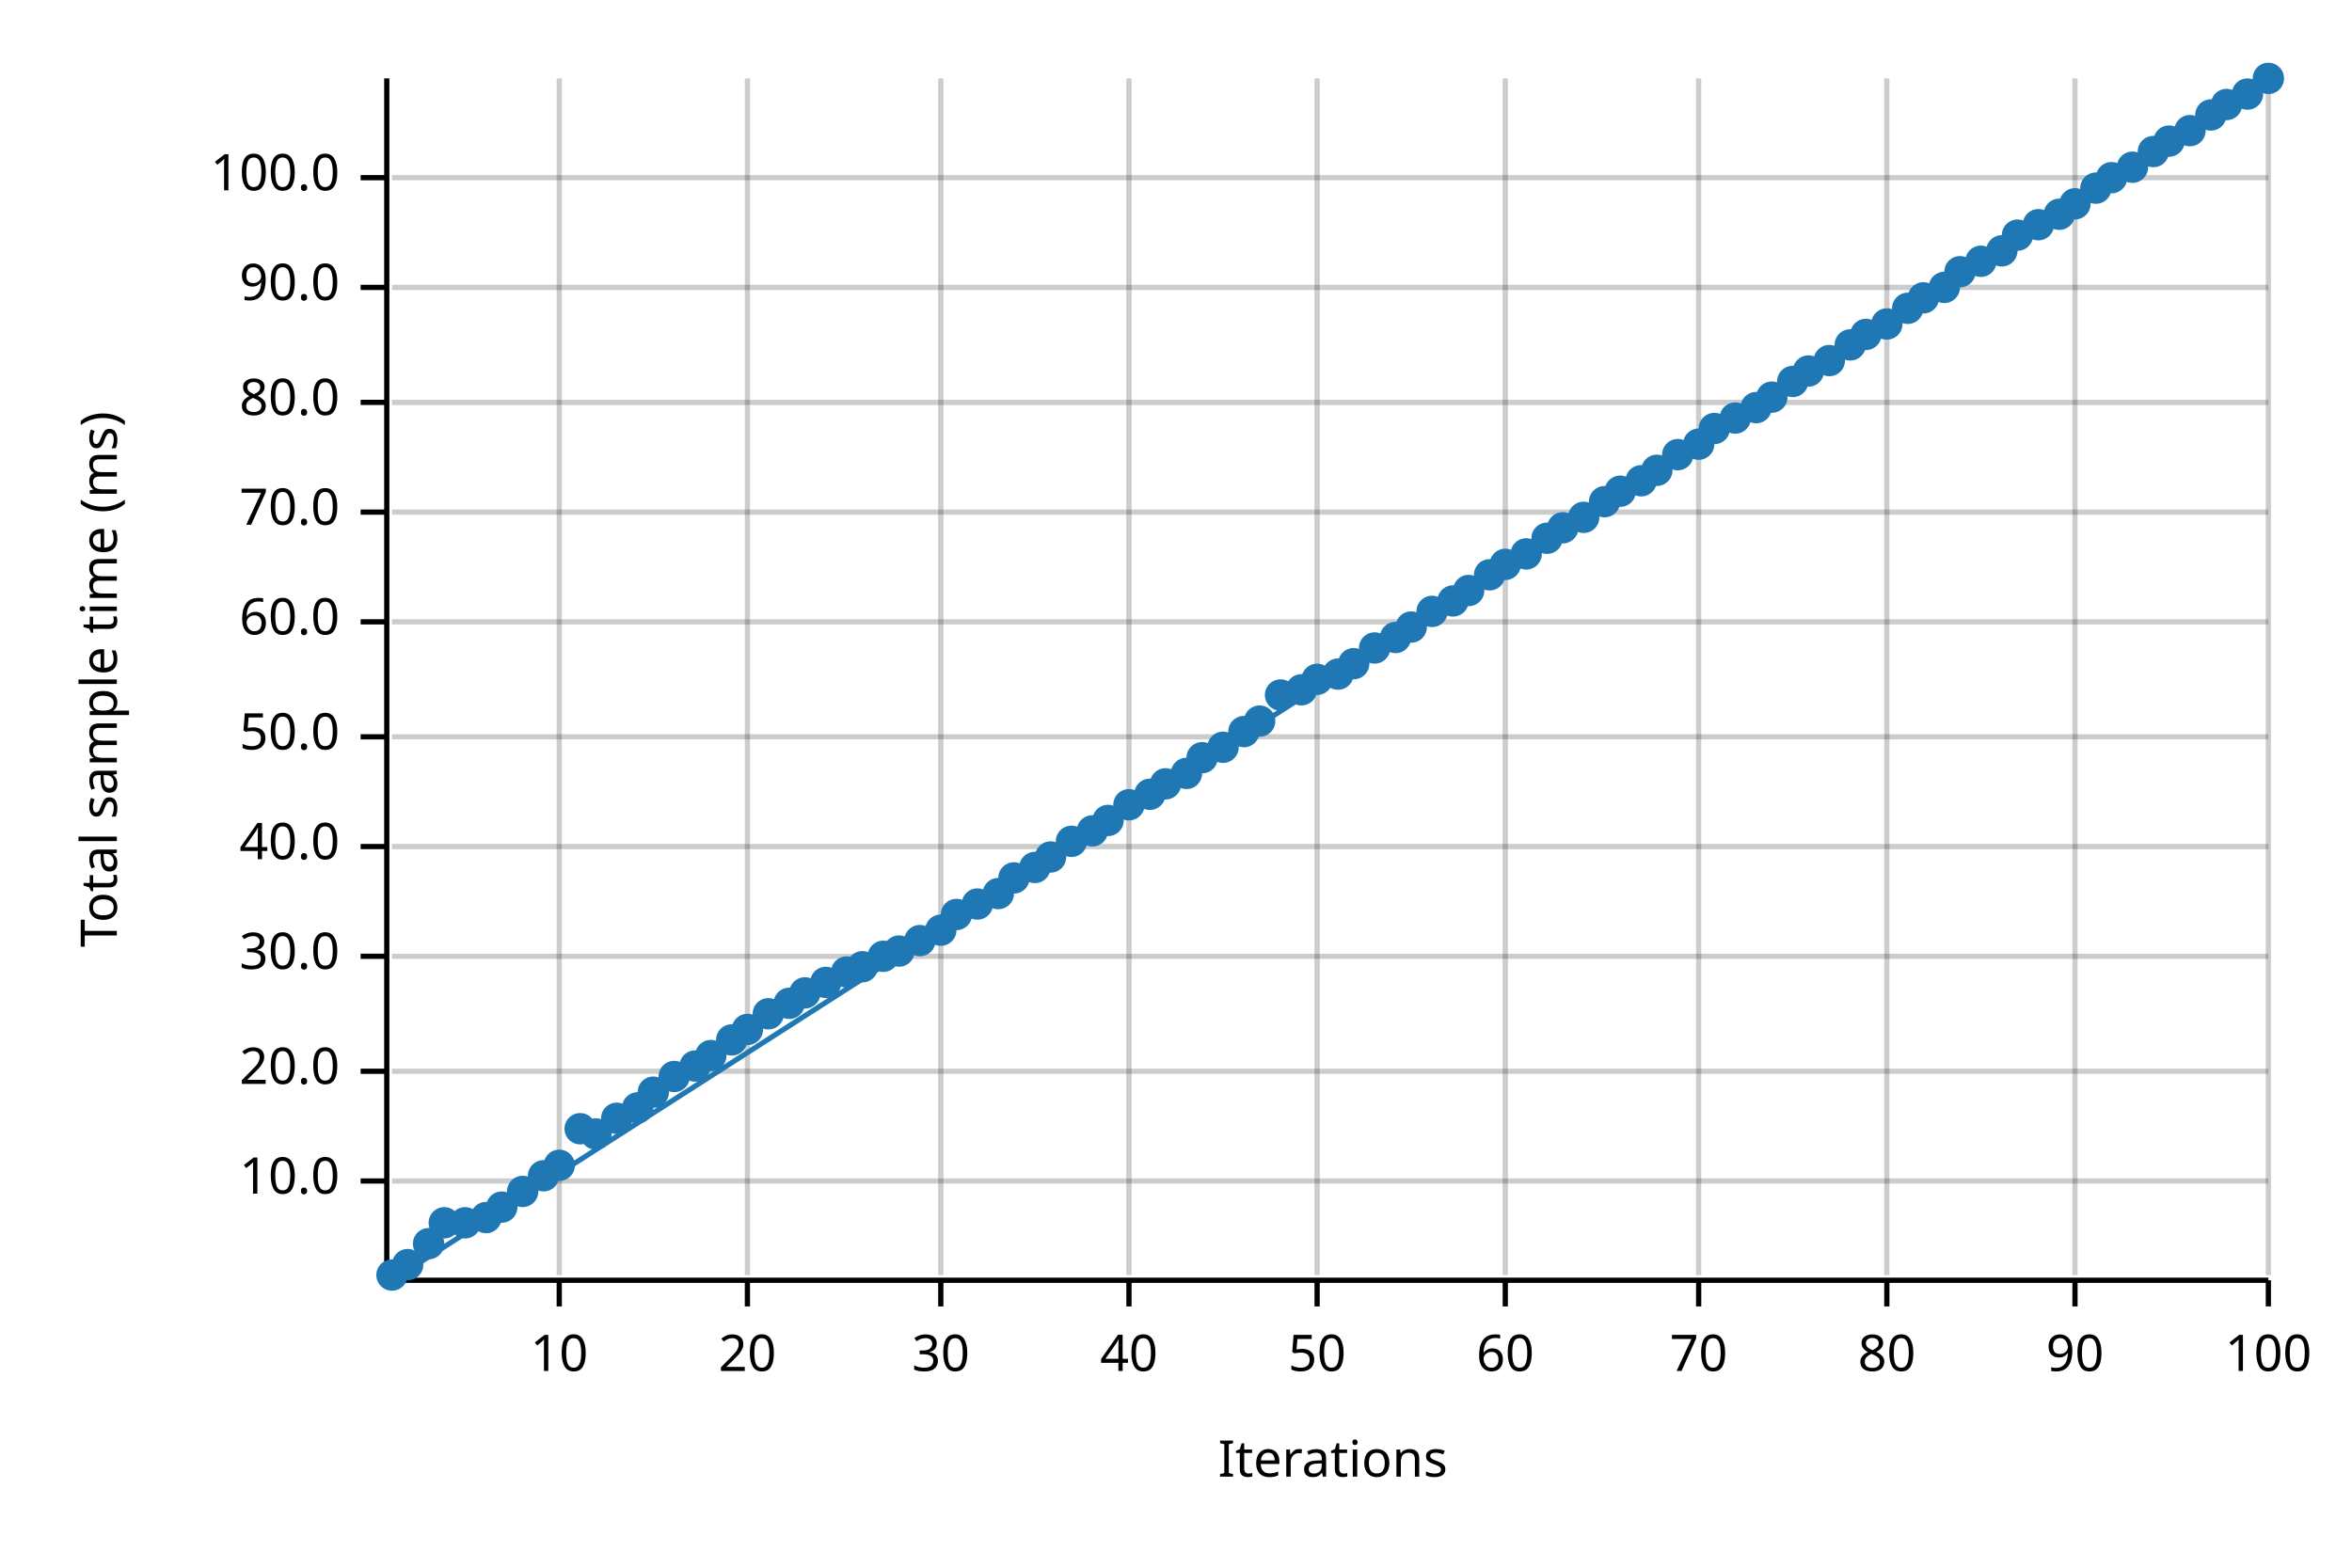
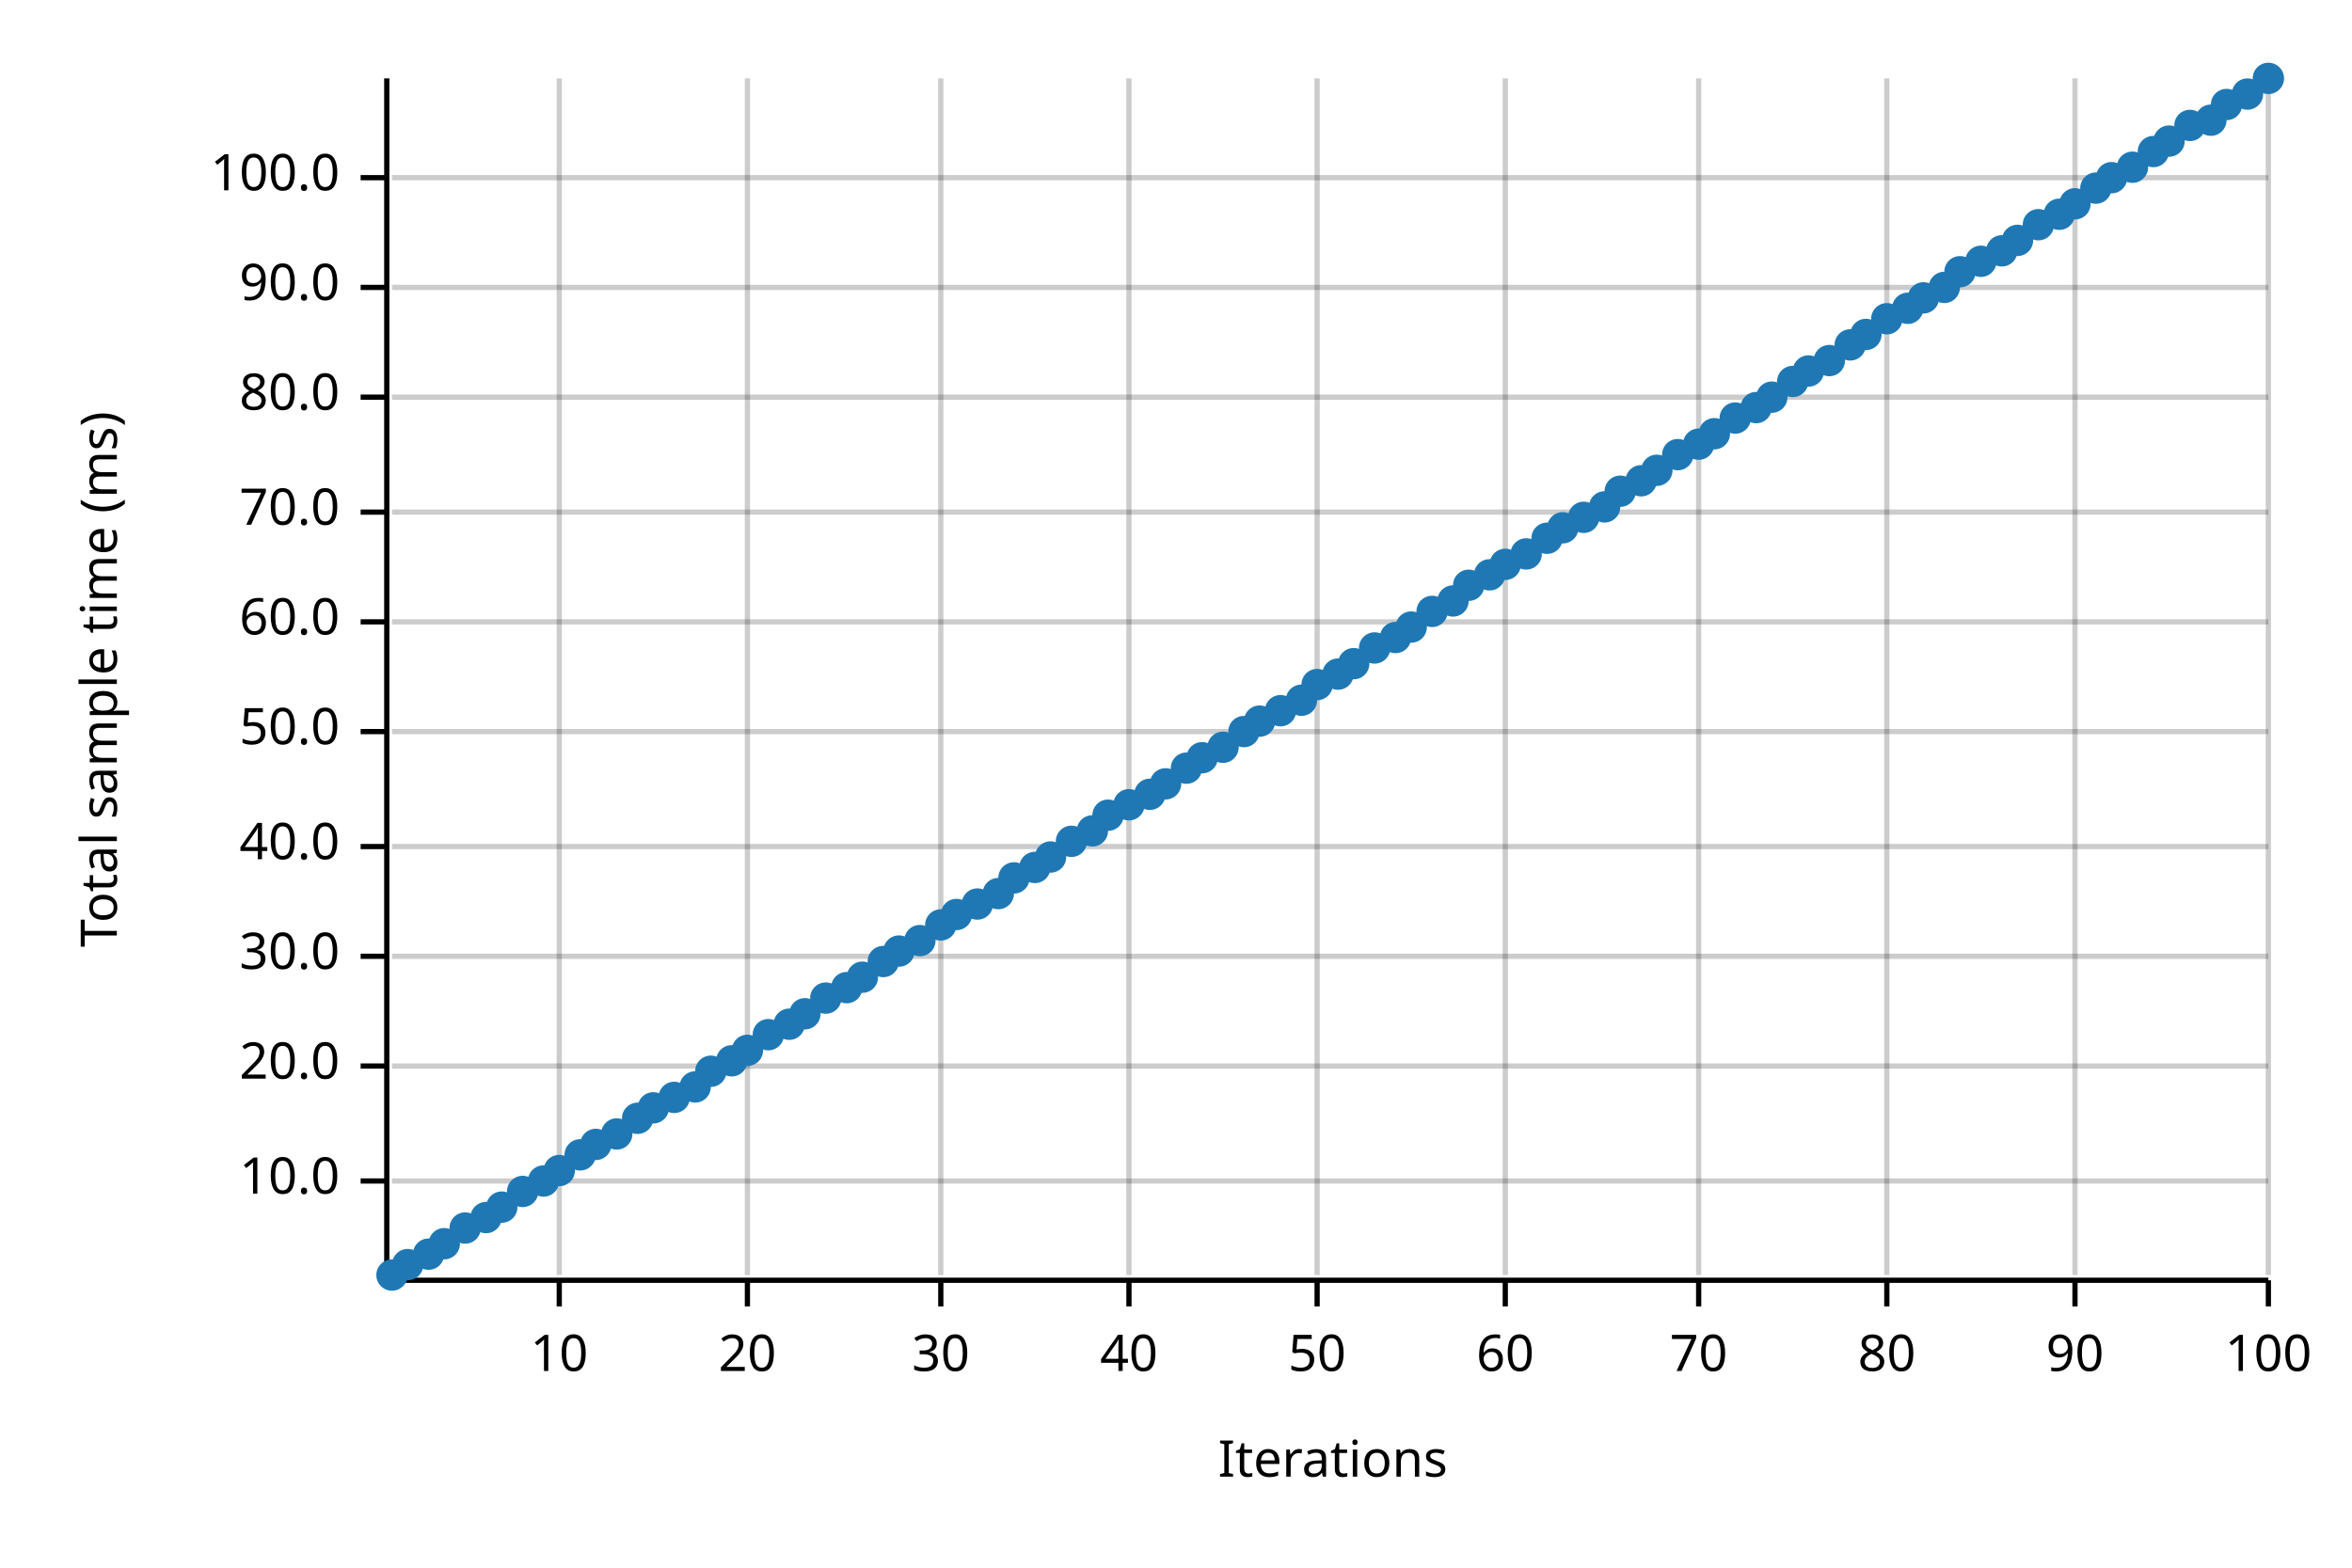
<svg xmlns="http://www.w3.org/2000/svg" width="450" height="300" viewBox="0 0 450 300">
  <text x="15" y="130" dy="0.76em" text-anchor="middle" font-family="sans-serif" font-size="9.677" opacity="1" fill="#000000" transform="rotate(270, 15, 130)">
Total sample time (ms)
</text>
  <text x="255" y="285" dy="-0.5ex" text-anchor="middle" font-family="sans-serif" font-size="9.677" opacity="1" fill="#000000">
Iterations
</text>
  <line opacity="0.2" stroke="#000000" stroke-width="1" x1="107" y1="244" x2="107" y2="15" />
  <line opacity="0.2" stroke="#000000" stroke-width="1" x1="143" y1="244" x2="143" y2="15" />
  <line opacity="0.2" stroke="#000000" stroke-width="1" x1="180" y1="244" x2="180" y2="15" />
  <line opacity="0.2" stroke="#000000" stroke-width="1" x1="216" y1="244" x2="216" y2="15" />
  <line opacity="0.2" stroke="#000000" stroke-width="1" x1="252" y1="244" x2="252" y2="15" />
  <line opacity="0.2" stroke="#000000" stroke-width="1" x1="288" y1="244" x2="288" y2="15" />
  <line opacity="0.2" stroke="#000000" stroke-width="1" x1="325" y1="244" x2="325" y2="15" />
  <line opacity="0.2" stroke="#000000" stroke-width="1" x1="361" y1="244" x2="361" y2="15" />
  <line opacity="0.2" stroke="#000000" stroke-width="1" x1="397" y1="244" x2="397" y2="15" />
  <line opacity="0.2" stroke="#000000" stroke-width="1" x1="434" y1="244" x2="434" y2="15" />
  <line opacity="0.2" stroke="#000000" stroke-width="1" x1="75" y1="226" x2="434" y2="226" />
-   <line opacity="0.2" stroke="#000000" stroke-width="1" x1="75" y1="205" x2="434" y2="205" />
+   <line opacity="0.2" stroke="#000000" stroke-width="1" x1="75" y1="204" x2="434" y2="204" />
  <line opacity="0.2" stroke="#000000" stroke-width="1" x1="75" y1="183" x2="434" y2="183" />
  <line opacity="0.2" stroke="#000000" stroke-width="1" x1="75" y1="162" x2="434" y2="162" />
-   <line opacity="0.2" stroke="#000000" stroke-width="1" x1="75" y1="141" x2="434" y2="141" />
+   <line opacity="0.2" stroke="#000000" stroke-width="1" x1="75" y1="140" x2="434" y2="140" />
  <line opacity="0.2" stroke="#000000" stroke-width="1" x1="75" y1="119" x2="434" y2="119" />
  <line opacity="0.2" stroke="#000000" stroke-width="1" x1="75" y1="98" x2="434" y2="98" />
-   <line opacity="0.2" stroke="#000000" stroke-width="1" x1="75" y1="77" x2="434" y2="77" />
+   <line opacity="0.2" stroke="#000000" stroke-width="1" x1="75" y1="76" x2="434" y2="76" />
  <line opacity="0.2" stroke="#000000" stroke-width="1" x1="75" y1="55" x2="434" y2="55" />
  <line opacity="0.2" stroke="#000000" stroke-width="1" x1="75" y1="34" x2="434" y2="34" />
  <polyline fill="none" opacity="1" stroke="#000000" stroke-width="1" points="74,15 74,244 " />
  <text x="65" y="226" dy="0.5ex" text-anchor="end" font-family="sans-serif" font-size="9.677" opacity="1" fill="#000000">
10.0
</text>
  <polyline fill="none" opacity="1" stroke="#000000" stroke-width="1" points="69,226 74,226 " />
-   <text x="65" y="205" dy="0.5ex" text-anchor="end" font-family="sans-serif" font-size="9.677" opacity="1" fill="#000000">
+   <text x="65" y="204" dy="0.5ex" text-anchor="end" font-family="sans-serif" font-size="9.677" opacity="1" fill="#000000">
20.0
</text>
-   <polyline fill="none" opacity="1" stroke="#000000" stroke-width="1" points="69,205 74,205 " />
+   <polyline fill="none" opacity="1" stroke="#000000" stroke-width="1" points="69,204 74,204 " />
  <text x="65" y="183" dy="0.5ex" text-anchor="end" font-family="sans-serif" font-size="9.677" opacity="1" fill="#000000">
30.0
</text>
  <polyline fill="none" opacity="1" stroke="#000000" stroke-width="1" points="69,183 74,183 " />
  <text x="65" y="162" dy="0.5ex" text-anchor="end" font-family="sans-serif" font-size="9.677" opacity="1" fill="#000000">
40.0
</text>
  <polyline fill="none" opacity="1" stroke="#000000" stroke-width="1" points="69,162 74,162 " />
-   <text x="65" y="141" dy="0.5ex" text-anchor="end" font-family="sans-serif" font-size="9.677" opacity="1" fill="#000000">
+   <text x="65" y="140" dy="0.5ex" text-anchor="end" font-family="sans-serif" font-size="9.677" opacity="1" fill="#000000">
50.0
</text>
-   <polyline fill="none" opacity="1" stroke="#000000" stroke-width="1" points="69,141 74,141 " />
+   <polyline fill="none" opacity="1" stroke="#000000" stroke-width="1" points="69,140 74,140 " />
  <text x="65" y="119" dy="0.5ex" text-anchor="end" font-family="sans-serif" font-size="9.677" opacity="1" fill="#000000">
60.0
</text>
  <polyline fill="none" opacity="1" stroke="#000000" stroke-width="1" points="69,119 74,119 " />
  <text x="65" y="98" dy="0.5ex" text-anchor="end" font-family="sans-serif" font-size="9.677" opacity="1" fill="#000000">
70.0
</text>
  <polyline fill="none" opacity="1" stroke="#000000" stroke-width="1" points="69,98 74,98 " />
-   <text x="65" y="77" dy="0.5ex" text-anchor="end" font-family="sans-serif" font-size="9.677" opacity="1" fill="#000000">
+   <text x="65" y="76" dy="0.5ex" text-anchor="end" font-family="sans-serif" font-size="9.677" opacity="1" fill="#000000">
80.0
</text>
-   <polyline fill="none" opacity="1" stroke="#000000" stroke-width="1" points="69,77 74,77 " />
+   <polyline fill="none" opacity="1" stroke="#000000" stroke-width="1" points="69,76 74,76 " />
  <text x="65" y="55" dy="0.5ex" text-anchor="end" font-family="sans-serif" font-size="9.677" opacity="1" fill="#000000">
90.0
</text>
  <polyline fill="none" opacity="1" stroke="#000000" stroke-width="1" points="69,55 74,55 " />
  <text x="65" y="34" dy="0.5ex" text-anchor="end" font-family="sans-serif" font-size="9.677" opacity="1" fill="#000000">
100.0
</text>
  <polyline fill="none" opacity="1" stroke="#000000" stroke-width="1" points="69,34 74,34 " />
  <polyline fill="none" opacity="1" stroke="#000000" stroke-width="1" points="75,245 434,245 " />
  <text x="107" y="255" dy="0.76em" text-anchor="middle" font-family="sans-serif" font-size="9.677" opacity="1" fill="#000000">
10
</text>
  <polyline fill="none" opacity="1" stroke="#000000" stroke-width="1" points="107,245 107,250 " />
  <text x="143" y="255" dy="0.76em" text-anchor="middle" font-family="sans-serif" font-size="9.677" opacity="1" fill="#000000">
20
</text>
  <polyline fill="none" opacity="1" stroke="#000000" stroke-width="1" points="143,245 143,250 " />
  <text x="180" y="255" dy="0.76em" text-anchor="middle" font-family="sans-serif" font-size="9.677" opacity="1" fill="#000000">
30
</text>
  <polyline fill="none" opacity="1" stroke="#000000" stroke-width="1" points="180,245 180,250 " />
  <text x="216" y="255" dy="0.76em" text-anchor="middle" font-family="sans-serif" font-size="9.677" opacity="1" fill="#000000">
40
</text>
  <polyline fill="none" opacity="1" stroke="#000000" stroke-width="1" points="216,245 216,250 " />
  <text x="252" y="255" dy="0.76em" text-anchor="middle" font-family="sans-serif" font-size="9.677" opacity="1" fill="#000000">
50
</text>
  <polyline fill="none" opacity="1" stroke="#000000" stroke-width="1" points="252,245 252,250 " />
  <text x="288" y="255" dy="0.76em" text-anchor="middle" font-family="sans-serif" font-size="9.677" opacity="1" fill="#000000">
60
</text>
  <polyline fill="none" opacity="1" stroke="#000000" stroke-width="1" points="288,245 288,250 " />
  <text x="325" y="255" dy="0.76em" text-anchor="middle" font-family="sans-serif" font-size="9.677" opacity="1" fill="#000000">
70
</text>
  <polyline fill="none" opacity="1" stroke="#000000" stroke-width="1" points="325,245 325,250 " />
  <text x="361" y="255" dy="0.76em" text-anchor="middle" font-family="sans-serif" font-size="9.677" opacity="1" fill="#000000">
80
</text>
  <polyline fill="none" opacity="1" stroke="#000000" stroke-width="1" points="361,245 361,250 " />
  <text x="397" y="255" dy="0.76em" text-anchor="middle" font-family="sans-serif" font-size="9.677" opacity="1" fill="#000000">
90
</text>
  <polyline fill="none" opacity="1" stroke="#000000" stroke-width="1" points="397,245 397,250 " />
  <text x="434" y="255" dy="0.76em" text-anchor="middle" font-family="sans-serif" font-size="9.677" opacity="1" fill="#000000">
100
</text>
  <polyline fill="none" opacity="1" stroke="#000000" stroke-width="1" points="434,245 434,250 " />
  <circle cx="75" cy="244" r="3" opacity="1" fill="#1F78B4" stroke="none" stroke-width="1" />
  <circle cx="78" cy="242" r="3" opacity="1" fill="#1F78B4" stroke="none" stroke-width="1" />
-   <circle cx="82" cy="238" r="3" opacity="1" fill="#1F78B4" stroke="none" stroke-width="1" />
-   <circle cx="85" cy="234" r="3" opacity="1" fill="#1F78B4" stroke="none" stroke-width="1" />
-   <circle cx="89" cy="234" r="3" opacity="1" fill="#1F78B4" stroke="none" stroke-width="1" />
+   <circle cx="82" cy="240" r="3" opacity="1" fill="#1F78B4" stroke="none" stroke-width="1" />
+   <circle cx="85" cy="238" r="3" opacity="1" fill="#1F78B4" stroke="none" stroke-width="1" />
+   <circle cx="89" cy="235" r="3" opacity="1" fill="#1F78B4" stroke="none" stroke-width="1" />
  <circle cx="93" cy="233" r="3" opacity="1" fill="#1F78B4" stroke="none" stroke-width="1" />
  <circle cx="96" cy="231" r="3" opacity="1" fill="#1F78B4" stroke="none" stroke-width="1" />
  <circle cx="100" cy="228" r="3" opacity="1" fill="#1F78B4" stroke="none" stroke-width="1" />
-   <circle cx="104" cy="225" r="3" opacity="1" fill="#1F78B4" stroke="none" stroke-width="1" />
-   <circle cx="107" cy="223" r="3" opacity="1" fill="#1F78B4" stroke="none" stroke-width="1" />
-   <circle cx="111" cy="216" r="3" opacity="1" fill="#1F78B4" stroke="none" stroke-width="1" />
-   <circle cx="114" cy="217" r="3" opacity="1" fill="#1F78B4" stroke="none" stroke-width="1" />
-   <circle cx="118" cy="214" r="3" opacity="1" fill="#1F78B4" stroke="none" stroke-width="1" />
-   <circle cx="122" cy="212" r="3" opacity="1" fill="#1F78B4" stroke="none" stroke-width="1" />
-   <circle cx="125" cy="209" r="3" opacity="1" fill="#1F78B4" stroke="none" stroke-width="1" />
-   <circle cx="129" cy="206" r="3" opacity="1" fill="#1F78B4" stroke="none" stroke-width="1" />
-   <circle cx="133" cy="204" r="3" opacity="1" fill="#1F78B4" stroke="none" stroke-width="1" />
-   <circle cx="136" cy="202" r="3" opacity="1" fill="#1F78B4" stroke="none" stroke-width="1" />
-   <circle cx="140" cy="199" r="3" opacity="1" fill="#1F78B4" stroke="none" stroke-width="1" />
-   <circle cx="143" cy="197" r="3" opacity="1" fill="#1F78B4" stroke="none" stroke-width="1" />
-   <circle cx="147" cy="194" r="3" opacity="1" fill="#1F78B4" stroke="none" stroke-width="1" />
-   <circle cx="151" cy="192" r="3" opacity="1" fill="#1F78B4" stroke="none" stroke-width="1" />
-   <circle cx="154" cy="190" r="3" opacity="1" fill="#1F78B4" stroke="none" stroke-width="1" />
-   <circle cx="158" cy="188" r="3" opacity="1" fill="#1F78B4" stroke="none" stroke-width="1" />
-   <circle cx="162" cy="186" r="3" opacity="1" fill="#1F78B4" stroke="none" stroke-width="1" />
-   <circle cx="165" cy="185" r="3" opacity="1" fill="#1F78B4" stroke="none" stroke-width="1" />
-   <circle cx="169" cy="183" r="3" opacity="1" fill="#1F78B4" stroke="none" stroke-width="1" />
+   <circle cx="104" cy="226" r="3" opacity="1" fill="#1F78B4" stroke="none" stroke-width="1" />
+   <circle cx="107" cy="224" r="3" opacity="1" fill="#1F78B4" stroke="none" stroke-width="1" />
+   <circle cx="111" cy="221" r="3" opacity="1" fill="#1F78B4" stroke="none" stroke-width="1" />
+   <circle cx="114" cy="219" r="3" opacity="1" fill="#1F78B4" stroke="none" stroke-width="1" />
+   <circle cx="118" cy="217" r="3" opacity="1" fill="#1F78B4" stroke="none" stroke-width="1" />
+   <circle cx="122" cy="214" r="3" opacity="1" fill="#1F78B4" stroke="none" stroke-width="1" />
+   <circle cx="125" cy="212" r="3" opacity="1" fill="#1F78B4" stroke="none" stroke-width="1" />
+   <circle cx="129" cy="210" r="3" opacity="1" fill="#1F78B4" stroke="none" stroke-width="1" />
+   <circle cx="133" cy="208" r="3" opacity="1" fill="#1F78B4" stroke="none" stroke-width="1" />
+   <circle cx="136" cy="205" r="3" opacity="1" fill="#1F78B4" stroke="none" stroke-width="1" />
+   <circle cx="140" cy="203" r="3" opacity="1" fill="#1F78B4" stroke="none" stroke-width="1" />
+   <circle cx="143" cy="201" r="3" opacity="1" fill="#1F78B4" stroke="none" stroke-width="1" />
+   <circle cx="147" cy="198" r="3" opacity="1" fill="#1F78B4" stroke="none" stroke-width="1" />
+   <circle cx="151" cy="196" r="3" opacity="1" fill="#1F78B4" stroke="none" stroke-width="1" />
+   <circle cx="154" cy="194" r="3" opacity="1" fill="#1F78B4" stroke="none" stroke-width="1" />
+   <circle cx="158" cy="191" r="3" opacity="1" fill="#1F78B4" stroke="none" stroke-width="1" />
+   <circle cx="162" cy="189" r="3" opacity="1" fill="#1F78B4" stroke="none" stroke-width="1" />
+   <circle cx="165" cy="187" r="3" opacity="1" fill="#1F78B4" stroke="none" stroke-width="1" />
+   <circle cx="169" cy="184" r="3" opacity="1" fill="#1F78B4" stroke="none" stroke-width="1" />
  <circle cx="172" cy="182" r="3" opacity="1" fill="#1F78B4" stroke="none" stroke-width="1" />
  <circle cx="176" cy="180" r="3" opacity="1" fill="#1F78B4" stroke="none" stroke-width="1" />
-   <circle cx="180" cy="178" r="3" opacity="1" fill="#1F78B4" stroke="none" stroke-width="1" />
+   <circle cx="180" cy="177" r="3" opacity="1" fill="#1F78B4" stroke="none" stroke-width="1" />
  <circle cx="183" cy="175" r="3" opacity="1" fill="#1F78B4" stroke="none" stroke-width="1" />
  <circle cx="187" cy="173" r="3" opacity="1" fill="#1F78B4" stroke="none" stroke-width="1" />
  <circle cx="191" cy="171" r="3" opacity="1" fill="#1F78B4" stroke="none" stroke-width="1" />
  <circle cx="194" cy="168" r="3" opacity="1" fill="#1F78B4" stroke="none" stroke-width="1" />
  <circle cx="198" cy="166" r="3" opacity="1" fill="#1F78B4" stroke="none" stroke-width="1" />
  <circle cx="201" cy="164" r="3" opacity="1" fill="#1F78B4" stroke="none" stroke-width="1" />
  <circle cx="205" cy="161" r="3" opacity="1" fill="#1F78B4" stroke="none" stroke-width="1" />
  <circle cx="209" cy="159" r="3" opacity="1" fill="#1F78B4" stroke="none" stroke-width="1" />
-   <circle cx="212" cy="157" r="3" opacity="1" fill="#1F78B4" stroke="none" stroke-width="1" />
+   <circle cx="212" cy="156" r="3" opacity="1" fill="#1F78B4" stroke="none" stroke-width="1" />
  <circle cx="216" cy="154" r="3" opacity="1" fill="#1F78B4" stroke="none" stroke-width="1" />
  <circle cx="220" cy="152" r="3" opacity="1" fill="#1F78B4" stroke="none" stroke-width="1" />
  <circle cx="223" cy="150" r="3" opacity="1" fill="#1F78B4" stroke="none" stroke-width="1" />
-   <circle cx="227" cy="148" r="3" opacity="1" fill="#1F78B4" stroke="none" stroke-width="1" />
+   <circle cx="227" cy="147" r="3" opacity="1" fill="#1F78B4" stroke="none" stroke-width="1" />
  <circle cx="230" cy="145" r="3" opacity="1" fill="#1F78B4" stroke="none" stroke-width="1" />
  <circle cx="234" cy="143" r="3" opacity="1" fill="#1F78B4" stroke="none" stroke-width="1" />
  <circle cx="238" cy="140" r="3" opacity="1" fill="#1F78B4" stroke="none" stroke-width="1" />
  <circle cx="241" cy="138" r="3" opacity="1" fill="#1F78B4" stroke="none" stroke-width="1" />
-   <circle cx="245" cy="133" r="3" opacity="1" fill="#1F78B4" stroke="none" stroke-width="1" />
-   <circle cx="249" cy="132" r="3" opacity="1" fill="#1F78B4" stroke="none" stroke-width="1" />
-   <circle cx="252" cy="130" r="3" opacity="1" fill="#1F78B4" stroke="none" stroke-width="1" />
+   <circle cx="245" cy="136" r="3" opacity="1" fill="#1F78B4" stroke="none" stroke-width="1" />
+   <circle cx="249" cy="134" r="3" opacity="1" fill="#1F78B4" stroke="none" stroke-width="1" />
+   <circle cx="252" cy="131" r="3" opacity="1" fill="#1F78B4" stroke="none" stroke-width="1" />
  <circle cx="256" cy="129" r="3" opacity="1" fill="#1F78B4" stroke="none" stroke-width="1" />
  <circle cx="259" cy="127" r="3" opacity="1" fill="#1F78B4" stroke="none" stroke-width="1" />
  <circle cx="263" cy="124" r="3" opacity="1" fill="#1F78B4" stroke="none" stroke-width="1" />
  <circle cx="267" cy="122" r="3" opacity="1" fill="#1F78B4" stroke="none" stroke-width="1" />
  <circle cx="270" cy="120" r="3" opacity="1" fill="#1F78B4" stroke="none" stroke-width="1" />
  <circle cx="274" cy="117" r="3" opacity="1" fill="#1F78B4" stroke="none" stroke-width="1" />
  <circle cx="278" cy="115" r="3" opacity="1" fill="#1F78B4" stroke="none" stroke-width="1" />
-   <circle cx="281" cy="113" r="3" opacity="1" fill="#1F78B4" stroke="none" stroke-width="1" />
+   <circle cx="281" cy="112" r="3" opacity="1" fill="#1F78B4" stroke="none" stroke-width="1" />
  <circle cx="285" cy="110" r="3" opacity="1" fill="#1F78B4" stroke="none" stroke-width="1" />
  <circle cx="288" cy="108" r="3" opacity="1" fill="#1F78B4" stroke="none" stroke-width="1" />
  <circle cx="292" cy="106" r="3" opacity="1" fill="#1F78B4" stroke="none" stroke-width="1" />
  <circle cx="296" cy="103" r="3" opacity="1" fill="#1F78B4" stroke="none" stroke-width="1" />
  <circle cx="299" cy="101" r="3" opacity="1" fill="#1F78B4" stroke="none" stroke-width="1" />
  <circle cx="303" cy="99" r="3" opacity="1" fill="#1F78B4" stroke="none" stroke-width="1" />
-   <circle cx="307" cy="96" r="3" opacity="1" fill="#1F78B4" stroke="none" stroke-width="1" />
+   <circle cx="307" cy="97" r="3" opacity="1" fill="#1F78B4" stroke="none" stroke-width="1" />
  <circle cx="310" cy="94" r="3" opacity="1" fill="#1F78B4" stroke="none" stroke-width="1" />
  <circle cx="314" cy="92" r="3" opacity="1" fill="#1F78B4" stroke="none" stroke-width="1" />
  <circle cx="317" cy="90" r="3" opacity="1" fill="#1F78B4" stroke="none" stroke-width="1" />
  <circle cx="321" cy="87" r="3" opacity="1" fill="#1F78B4" stroke="none" stroke-width="1" />
  <circle cx="325" cy="85" r="3" opacity="1" fill="#1F78B4" stroke="none" stroke-width="1" />
-   <circle cx="328" cy="82" r="3" opacity="1" fill="#1F78B4" stroke="none" stroke-width="1" />
+   <circle cx="328" cy="83" r="3" opacity="1" fill="#1F78B4" stroke="none" stroke-width="1" />
  <circle cx="332" cy="80" r="3" opacity="1" fill="#1F78B4" stroke="none" stroke-width="1" />
  <circle cx="336" cy="78" r="3" opacity="1" fill="#1F78B4" stroke="none" stroke-width="1" />
  <circle cx="339" cy="76" r="3" opacity="1" fill="#1F78B4" stroke="none" stroke-width="1" />
  <circle cx="343" cy="73" r="3" opacity="1" fill="#1F78B4" stroke="none" stroke-width="1" />
  <circle cx="346" cy="71" r="3" opacity="1" fill="#1F78B4" stroke="none" stroke-width="1" />
  <circle cx="350" cy="69" r="3" opacity="1" fill="#1F78B4" stroke="none" stroke-width="1" />
  <circle cx="354" cy="66" r="3" opacity="1" fill="#1F78B4" stroke="none" stroke-width="1" />
  <circle cx="357" cy="64" r="3" opacity="1" fill="#1F78B4" stroke="none" stroke-width="1" />
-   <circle cx="361" cy="62" r="3" opacity="1" fill="#1F78B4" stroke="none" stroke-width="1" />
+   <circle cx="361" cy="61" r="3" opacity="1" fill="#1F78B4" stroke="none" stroke-width="1" />
  <circle cx="365" cy="59" r="3" opacity="1" fill="#1F78B4" stroke="none" stroke-width="1" />
  <circle cx="368" cy="57" r="3" opacity="1" fill="#1F78B4" stroke="none" stroke-width="1" />
  <circle cx="372" cy="55" r="3" opacity="1" fill="#1F78B4" stroke="none" stroke-width="1" />
  <circle cx="375" cy="52" r="3" opacity="1" fill="#1F78B4" stroke="none" stroke-width="1" />
  <circle cx="379" cy="50" r="3" opacity="1" fill="#1F78B4" stroke="none" stroke-width="1" />
  <circle cx="383" cy="48" r="3" opacity="1" fill="#1F78B4" stroke="none" stroke-width="1" />
-   <circle cx="386" cy="45" r="3" opacity="1" fill="#1F78B4" stroke="none" stroke-width="1" />
+   <circle cx="386" cy="46" r="3" opacity="1" fill="#1F78B4" stroke="none" stroke-width="1" />
  <circle cx="390" cy="43" r="3" opacity="1" fill="#1F78B4" stroke="none" stroke-width="1" />
  <circle cx="394" cy="41" r="3" opacity="1" fill="#1F78B4" stroke="none" stroke-width="1" />
  <circle cx="397" cy="39" r="3" opacity="1" fill="#1F78B4" stroke="none" stroke-width="1" />
  <circle cx="401" cy="36" r="3" opacity="1" fill="#1F78B4" stroke="none" stroke-width="1" />
  <circle cx="404" cy="34" r="3" opacity="1" fill="#1F78B4" stroke="none" stroke-width="1" />
  <circle cx="408" cy="32" r="3" opacity="1" fill="#1F78B4" stroke="none" stroke-width="1" />
  <circle cx="412" cy="29" r="3" opacity="1" fill="#1F78B4" stroke="none" stroke-width="1" />
  <circle cx="415" cy="27" r="3" opacity="1" fill="#1F78B4" stroke="none" stroke-width="1" />
-   <circle cx="419" cy="25" r="3" opacity="1" fill="#1F78B4" stroke="none" stroke-width="1" />
-   <circle cx="423" cy="22" r="3" opacity="1" fill="#1F78B4" stroke="none" stroke-width="1" />
+   <circle cx="419" cy="24" r="3" opacity="1" fill="#1F78B4" stroke="none" stroke-width="1" />
+   <circle cx="423" cy="23" r="3" opacity="1" fill="#1F78B4" stroke="none" stroke-width="1" />
  <circle cx="426" cy="20" r="3" opacity="1" fill="#1F78B4" stroke="none" stroke-width="1" />
  <circle cx="430" cy="18" r="3" opacity="1" fill="#1F78B4" stroke="none" stroke-width="1" />
  <circle cx="434" cy="15" r="3" opacity="1" fill="#1F78B4" stroke="none" stroke-width="1" />
  <polyline fill="none" opacity="1" stroke="#1F78B4" stroke-width="1" points="75,245 434,15 " />
  <polygon opacity="0.25" fill="#1F78B4" points="75,245 434,15 434,15 " />
</svg>
